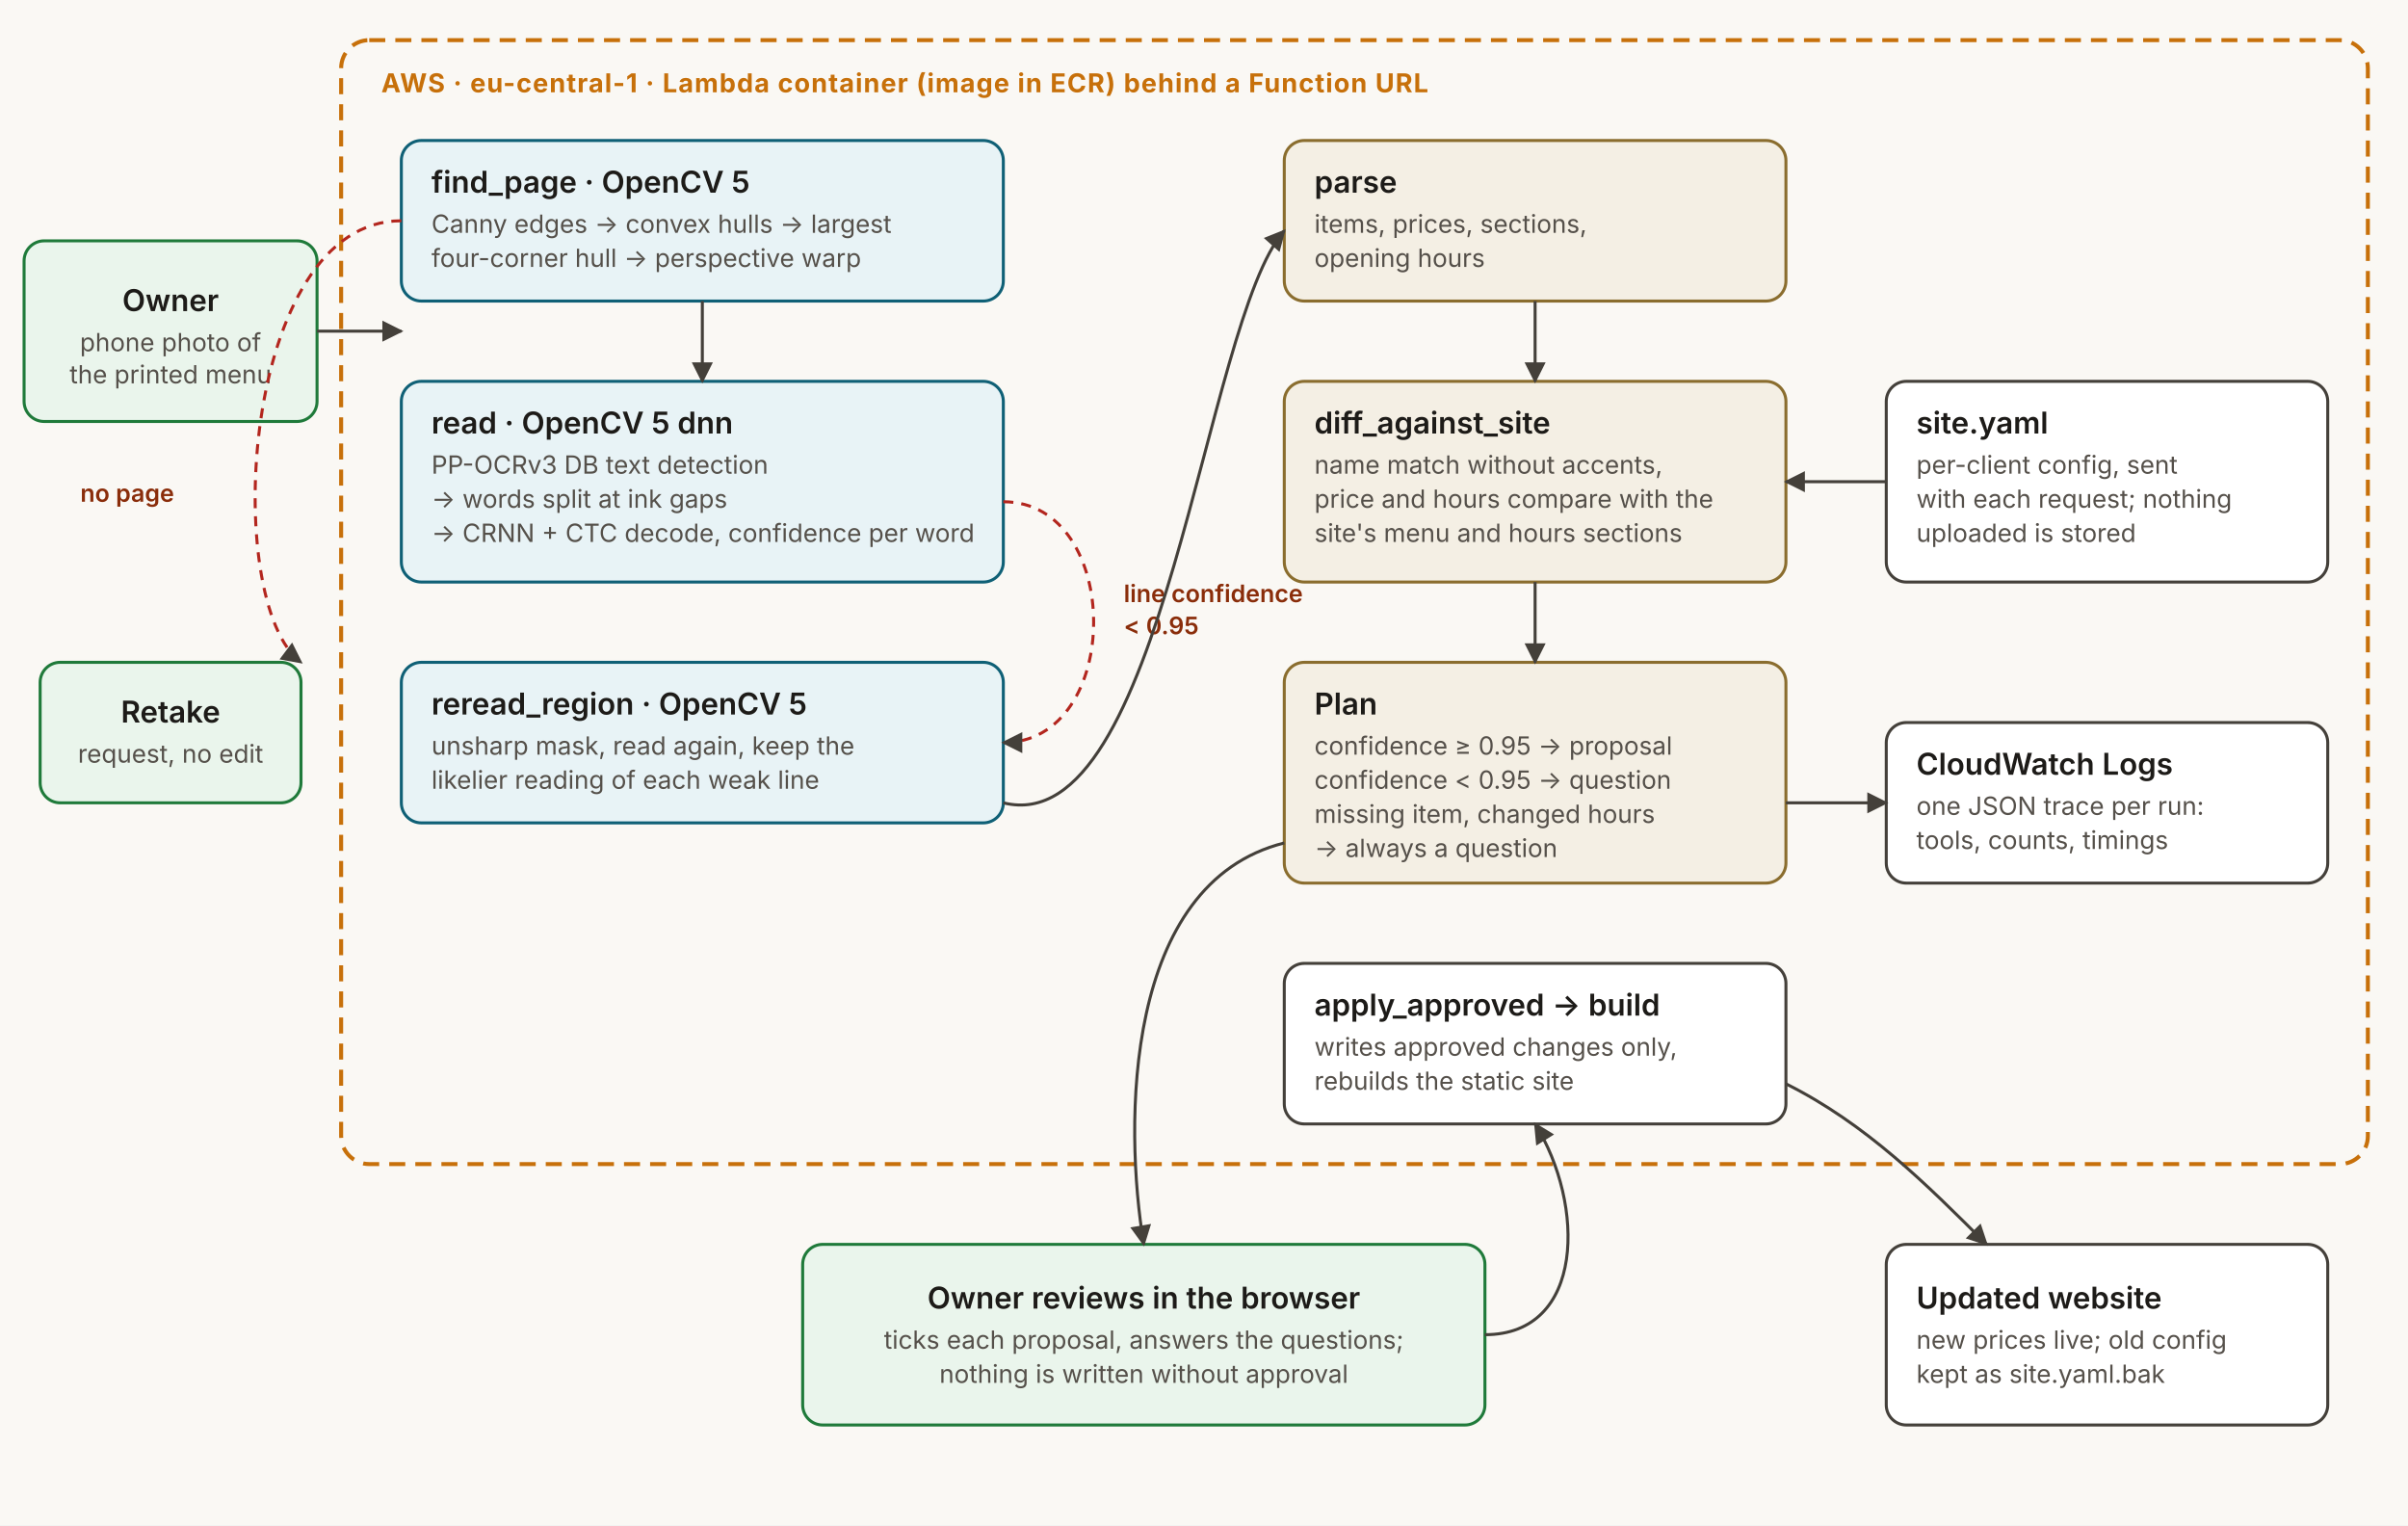
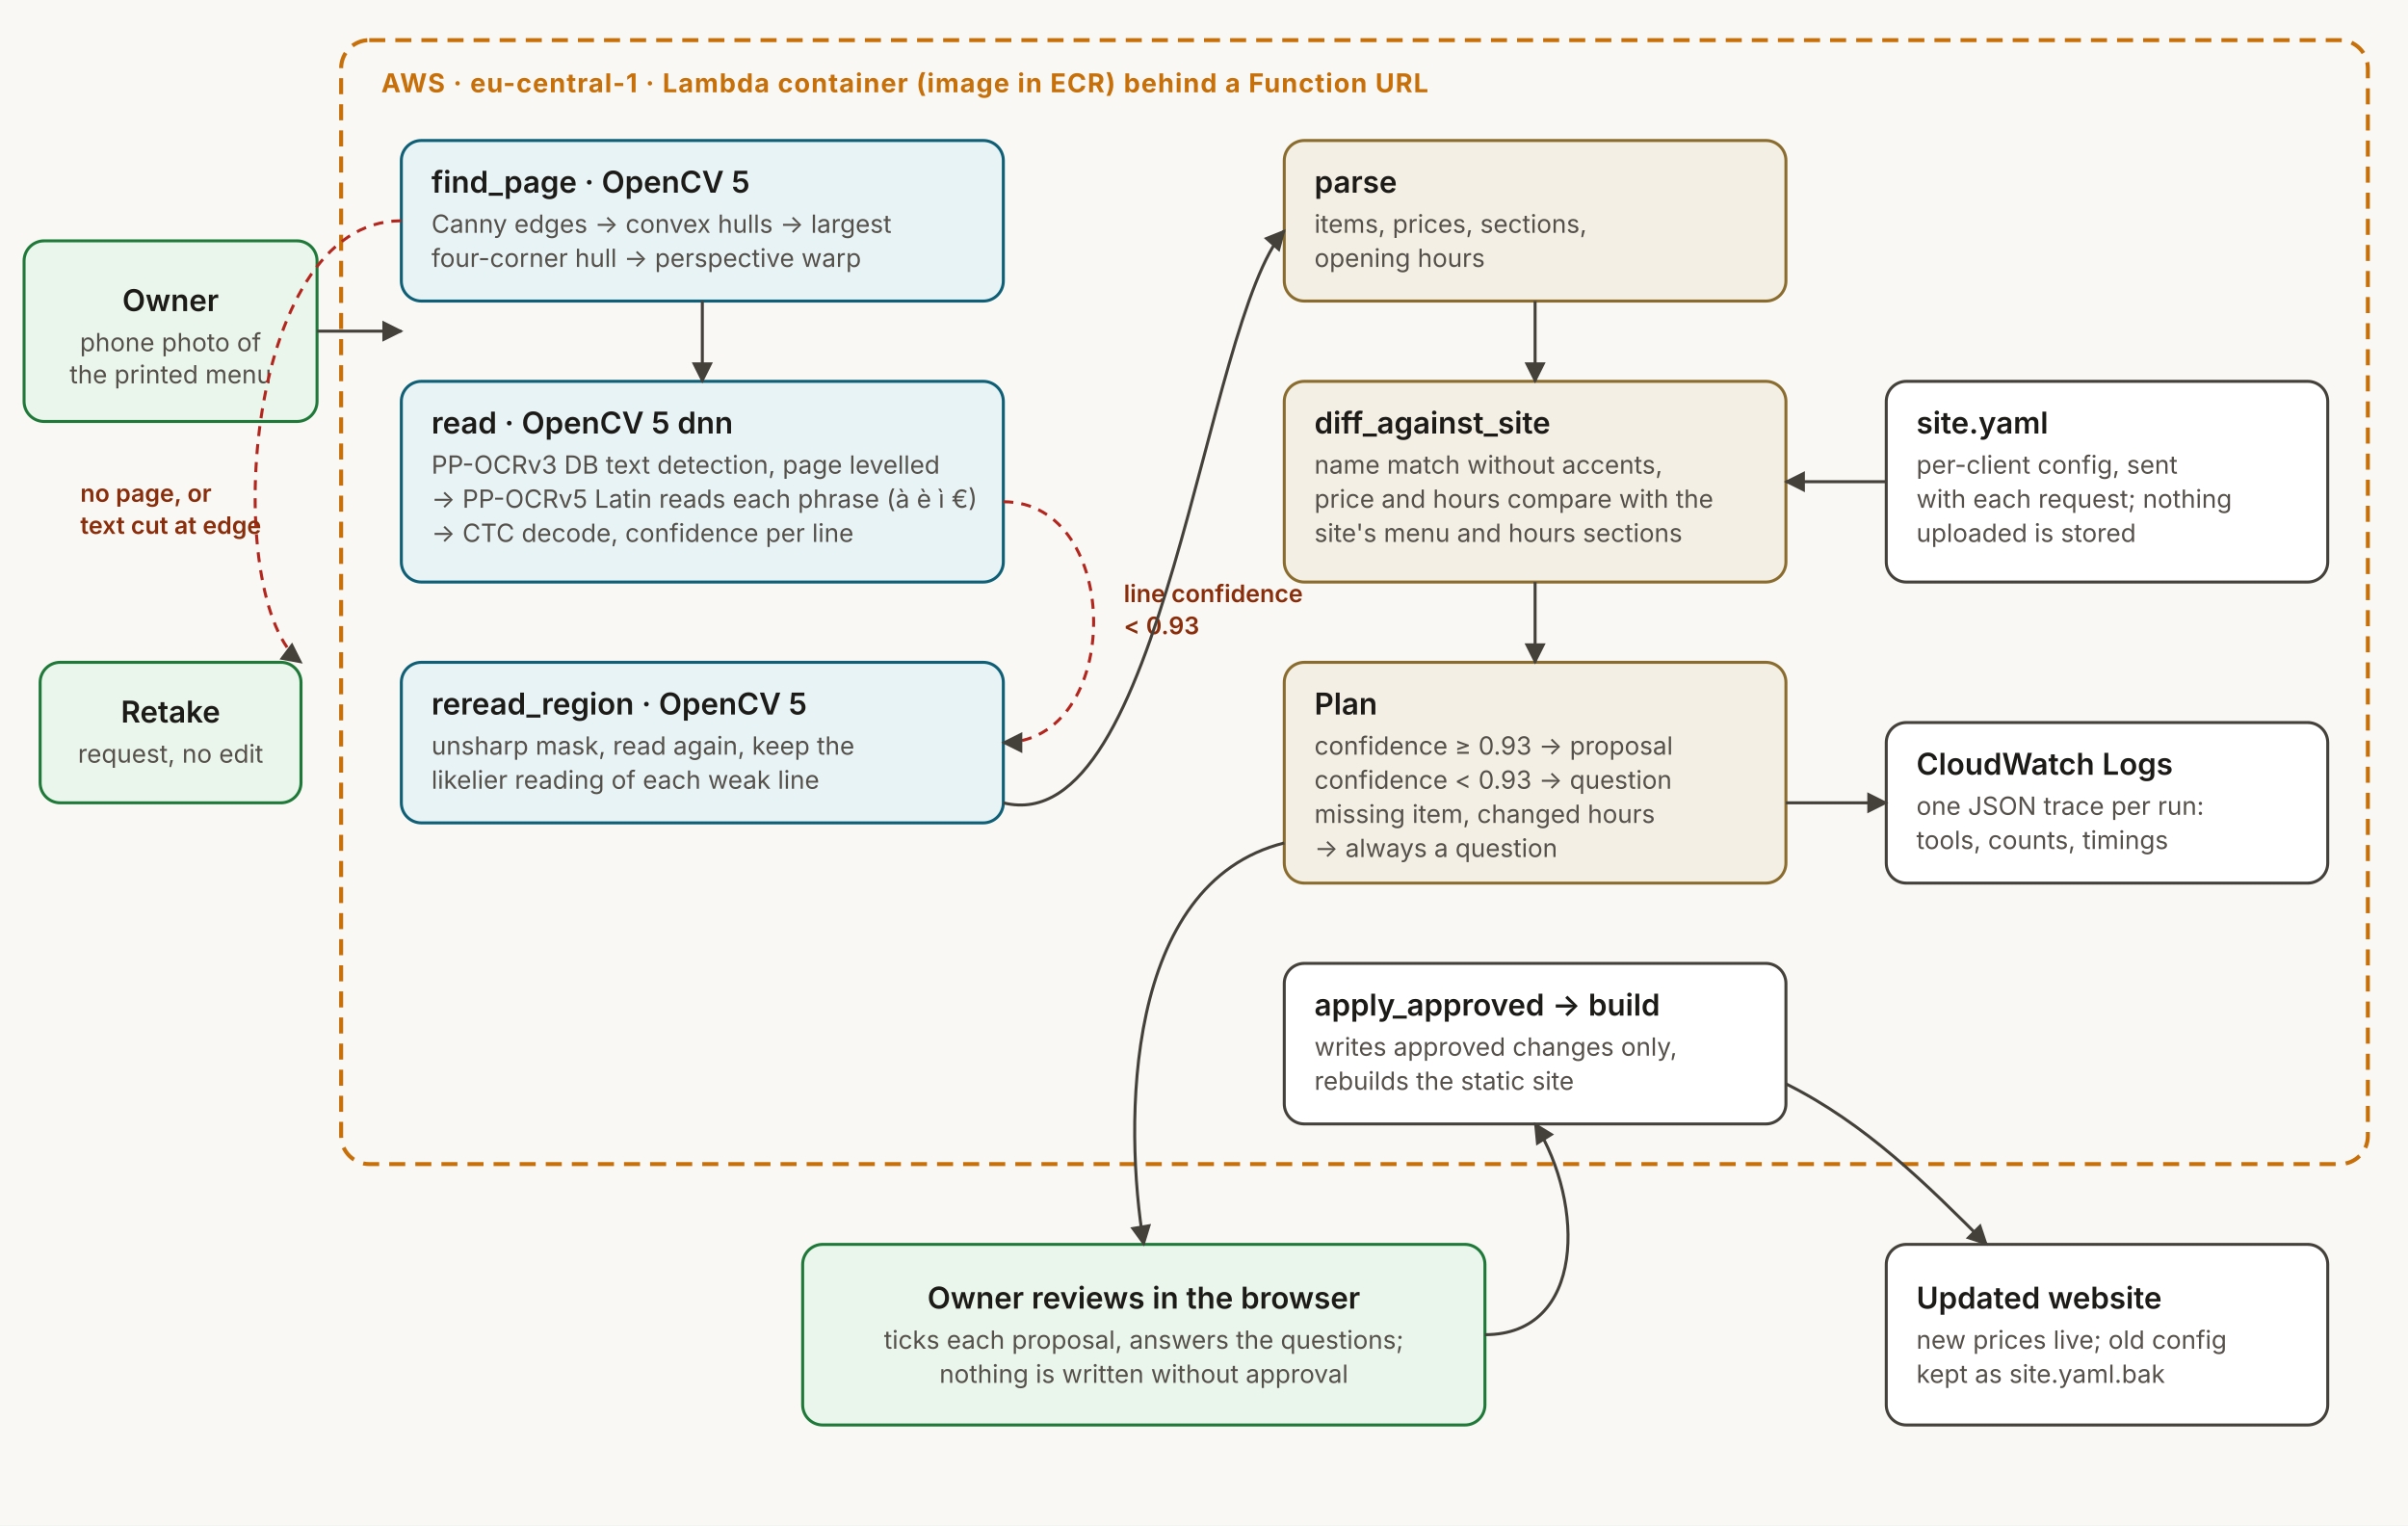
<svg xmlns="http://www.w3.org/2000/svg" viewBox="0 0 1200 760" width="1200" height="760" font-family="Inter, system-ui, sans-serif">
  <defs>
    <marker id="arrow" viewBox="0 0 10 10" refX="9" refY="5" markerWidth="7" markerHeight="7" orient="auto-start-reverse">
      <path d="M0,0 L10,5 L0,10 z" fill="#44403a" />
    </marker>
    <style>
      .box{fill:#fff;stroke:#44403a;stroke-width:1.5}
      .cv{fill:#e8f3f6;stroke:#0f6076;stroke-width:1.5}
      .agent{fill:#f4efe4;stroke:#8a6d2e;stroke-width:1.5}
      .human{fill:#eaf5ec;stroke:#1f7a3a;stroke-width:1.5}
      .aws{fill:none;stroke:#c7700a;stroke-width:2;stroke-dasharray:8 5}
      .t{font-size:15px;fill:#1d1b18;font-weight:600}
      .s{font-size:12.5px;fill:#55504a}
      .h{font-size:13px;fill:#c7700a;font-weight:700;letter-spacing:.04em}
      .lbl{font-size:12px;fill:#8a2d0a;font-weight:600}
      .edge{stroke:#44403a;stroke-width:1.5;fill:none;marker-end:url(#arrow)}
      .warn{stroke:#b3261e;stroke-width:1.5;fill:none;marker-end:url(#arrow);stroke-dasharray:5 4}
    </style>
  </defs>
  <rect width="1200" height="760" fill="#faf8f4" />
  <rect class="aws" x="170" y="20" width="1010" height="560" rx="14" />
  <text class="h" x="190" y="46">AWS · eu-central-1 · Lambda container (image in ECR) behind a Function URL</text>
  <rect class="human" x="12" y="120" width="146" height="90" rx="10" />
  <text class="t" x="85" y="155" text-anchor="middle">Owner</text>
  <text class="s" x="85" y="175" text-anchor="middle">phone photo of</text>
  <text class="s" x="85" y="191" text-anchor="middle">the printed menu</text>
  <path class="edge" d="M158 165 H200" />
  <rect class="cv" x="200" y="70" width="300" height="80" rx="10" />
  <text class="t" x="215" y="96">find_page · OpenCV 5</text>
  <text class="s" x="215" y="116">Canny edges → convex hulls → largest</text>
  <text class="s" x="215" y="133">four-corner hull → perspective warp</text>
  <rect class="cv" x="200" y="190" width="300" height="100" rx="10" />
  <text class="t" x="215" y="216">read · OpenCV 5 dnn</text>
-   <text class="s" x="215" y="236">PP-OCRv3 DB text detection</text>
-   <text class="s" x="215" y="253">→ words split at ink gaps</text>
-   <text class="s" x="215" y="270">→ CRNN + CTC decode, confidence per word</text>
+   <text class="s" x="215" y="236">PP-OCRv3 DB text detection, page levelled</text>
+   <text class="s" x="215" y="253">→ PP-OCRv5 Latin reads each phrase (à è ì €)</text>
+   <text class="s" x="215" y="270">→ CTC decode, confidence per line</text>
  <rect class="cv" x="200" y="330" width="300" height="80" rx="10" />
  <text class="t" x="215" y="356">reread_region · OpenCV 5</text>
  <text class="s" x="215" y="376">unsharp mask, read again, keep the</text>
  <text class="s" x="215" y="393">likelier reading of each weak line</text>
  <path class="edge" d="M350 150 V190" />
  <path class="warn" d="M500 250 C560 250 560 370 500 370" />
  <text class="lbl" x="560" y="300">line confidence</text>
-   <text class="lbl" x="560" y="316">&lt; 0.95</text>
+   <text class="lbl" x="560" y="316">&lt; 0.93</text>
  <path class="warn" d="M200 110 C120 110 110 300 150 330" />
  <rect class="human" x="20" y="330" width="130" height="70" rx="10" />
  <text class="t" x="85" y="360" text-anchor="middle">Retake</text>
  <text class="s" x="85" y="380" text-anchor="middle">request, no edit</text>
-   <text class="lbl" x="40" y="250">no page</text>
+   <text class="lbl" x="40" y="250">no page, or</text>
+   <text class="lbl" x="40" y="266">text cut at edge</text>
  <rect class="agent" x="640" y="70" width="250" height="80" rx="10" />
  <text class="t" x="655" y="96">parse</text>
  <text class="s" x="655" y="116">items, prices, sections,</text>
  <text class="s" x="655" y="133">opening hours</text>
  <path class="edge" d="M500 400 C580 420 600 160 640 115" />
  <rect class="agent" x="640" y="190" width="250" height="100" rx="10" />
  <text class="t" x="655" y="216">diff_against_site</text>
  <text class="s" x="655" y="236">name match without accents,</text>
  <text class="s" x="655" y="253">price and hours compare with the</text>
  <text class="s" x="655" y="270">site's menu and hours sections</text>
  <path class="edge" d="M765 150 V190" />
  <rect class="box" x="940" y="190" width="220" height="100" rx="10" />
  <text class="t" x="955" y="216">site.yaml</text>
  <text class="s" x="955" y="236">per-client config, sent</text>
  <text class="s" x="955" y="253">with each request; nothing</text>
  <text class="s" x="955" y="270">uploaded is stored</text>
  <path class="edge" d="M940 240 H890" />
  <rect class="agent" x="640" y="330" width="250" height="110" rx="10" />
  <text class="t" x="655" y="356">Plan</text>
-   <text class="s" x="655" y="376">confidence ≥ 0.95 → proposal</text>
-   <text class="s" x="655" y="393">confidence &lt; 0.95 → question</text>
+   <text class="s" x="655" y="376">confidence ≥ 0.93 → proposal</text>
+   <text class="s" x="655" y="393">confidence &lt; 0.93 → question</text>
  <text class="s" x="655" y="410">missing item, changed hours</text>
  <text class="s" x="655" y="427">→ always a question</text>
  <path class="edge" d="M765 290 V330" />
  <rect class="box" x="940" y="360" width="220" height="80" rx="10" />
  <text class="t" x="955" y="386">CloudWatch Logs</text>
  <text class="s" x="955" y="406">one JSON trace per run:</text>
  <text class="s" x="955" y="423">tools, counts, timings</text>
  <path class="edge" d="M890 400 H940" />
  <rect class="box" x="640" y="480" width="250" height="80" rx="10" />
  <text class="t" x="655" y="506">apply_approved → build</text>
  <text class="s" x="655" y="526">writes approved changes only,</text>
  <text class="s" x="655" y="543">rebuilds the static site</text>
  <rect class="human" x="400" y="620" width="340" height="90" rx="10" />
  <text class="t" x="570" y="652" text-anchor="middle">Owner reviews in the browser</text>
  <text class="s" x="570" y="672" text-anchor="middle">ticks each proposal, answers the questions;</text>
  <text class="s" x="570" y="689" text-anchor="middle">nothing is written without approval</text>
  <path class="edge" d="M640 420 C560 440 560 560 570 620" />
  <path class="edge" d="M740 665 C790 665 790 600 765 560" />
  <rect class="box" x="940" y="620" width="220" height="90" rx="10" />
  <text class="t" x="955" y="652">Updated website</text>
  <text class="s" x="955" y="672">new prices live; old config</text>
  <text class="s" x="955" y="689">kept as site.yaml.bak</text>
  <path class="edge" d="M890 540 C930 560 960 590 990 620" />
</svg>
